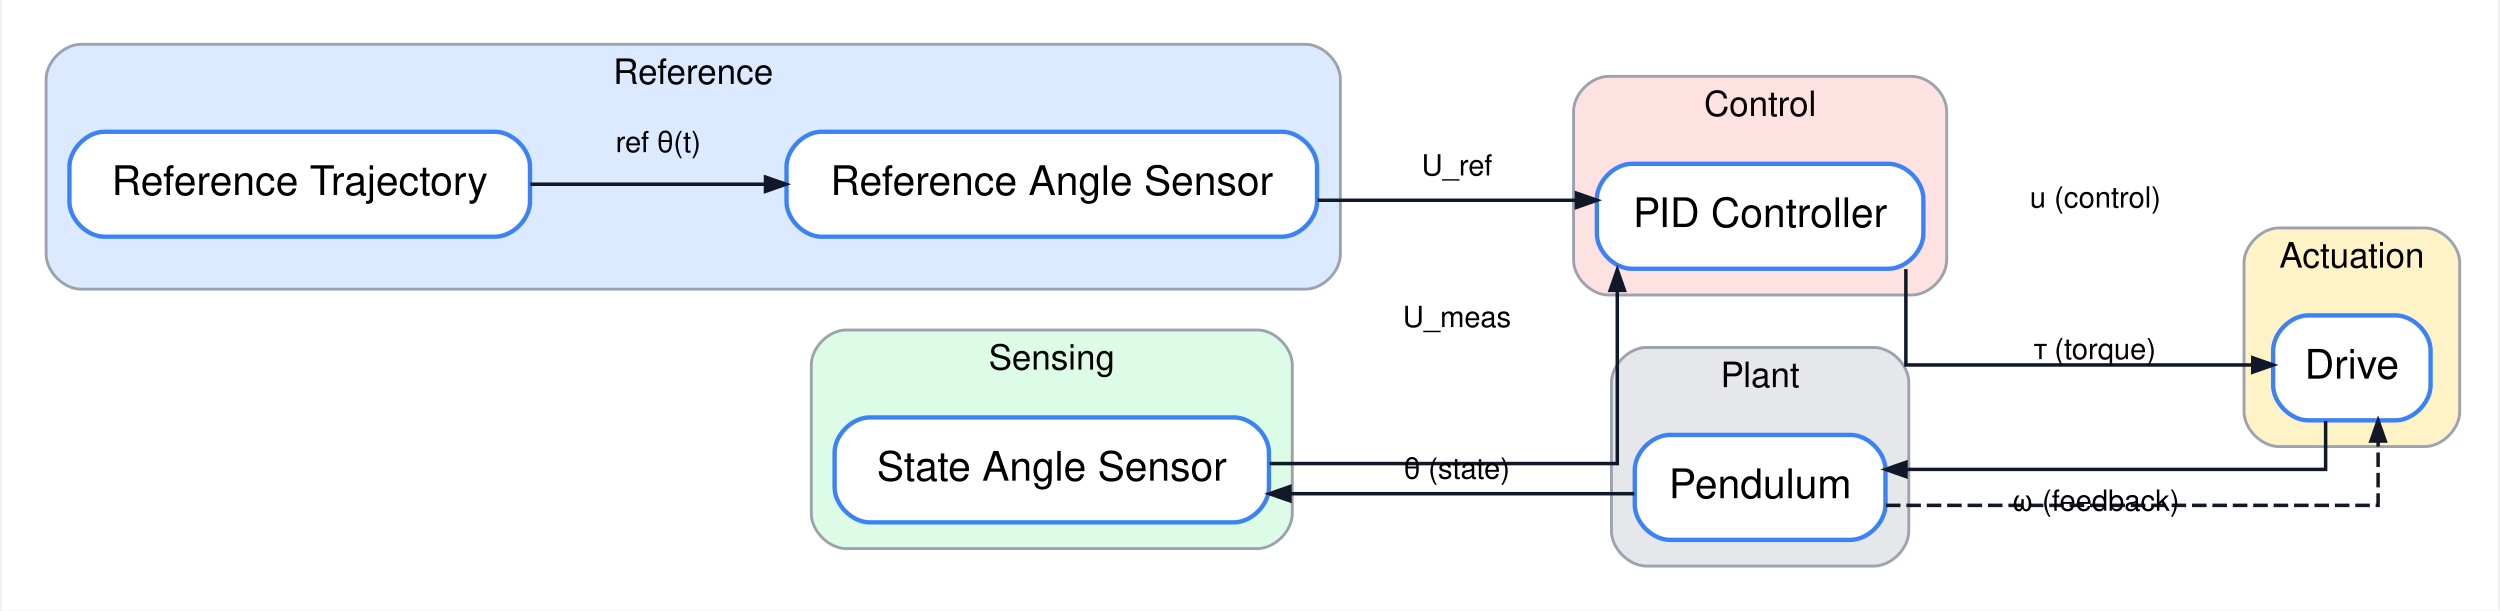
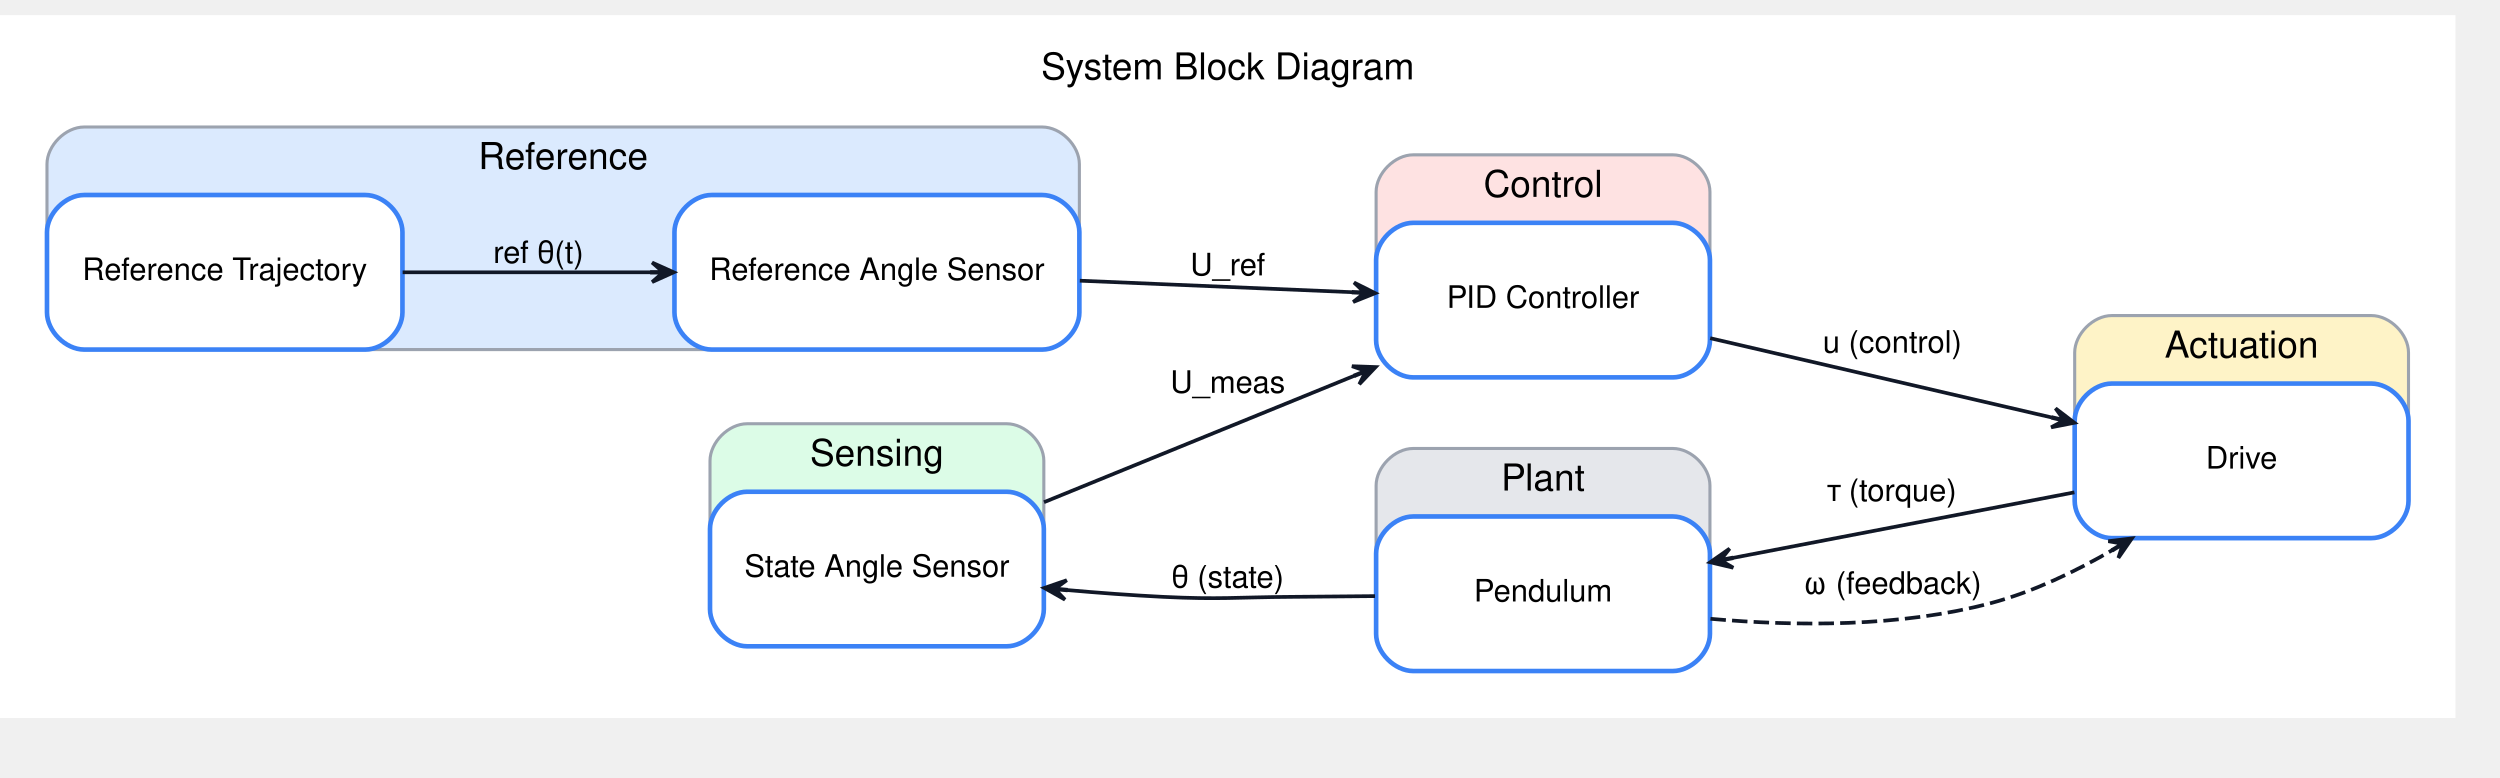
- <svg xmlns="http://www.w3.org/2000/svg" width="856pt" height="209pt" viewBox="0.00 0.00 856.40 209.40">
-   <g id="graph0" class="graph" transform="scale(1 1) rotate(0) translate(7.2 202.2)">
-     <polygon fill="white" stroke="transparent" points="-7.2,7.2 -7.2,-202.2 849.2,-202.2 849.2,7.2 -7.2,7.2" />
+ <svg xmlns="http://www.w3.org/2000/svg" width="823pt" height="256pt" viewBox="14.40 14.40 808.80 241.80">
+   <g id="graph0" class="graph" transform="scale(1 1) rotate(0) translate(21.6 234.6)">
+     <polygon fill="white" stroke="transparent" points="-7.2,7.2 -7.2,-220.2 787.2,-220.2 787.2,7.2 -7.2,7.2" />
+     <text text-anchor="middle" x="390" y="-199.4" font-family="Helvetica,sans-Serif" font-size="12.00">System Block Diagram</text>
    <g id="clust1" class="cluster">
-       <path fill="#dbeafe" stroke="#9ca3af" d="M20,-103C20,-103 440,-103 440,-103 446,-103 452,-109 452,-115 452,-115 452,-175 452,-175 452,-181 446,-187 440,-187 440,-187 20,-187 20,-187 14,-187 8,-181 8,-175 8,-175 8,-115 8,-115 8,-109 14,-103 20,-103" />
-       <text text-anchor="middle" x="230" y="-173.4" font-family="Helvetica,sans-Serif" font-size="12.00">Reference</text>
+       <path fill="#dbeafe" stroke="#9ca3af" d="M20,-112C20,-112 330,-112 330,-112 336,-112 342,-118 342,-124 342,-124 342,-172 342,-172 342,-178 336,-184 330,-184 330,-184 20,-184 20,-184 14,-184 8,-178 8,-172 8,-172 8,-124 8,-124 8,-118 14,-112 20,-112" />
+       <text text-anchor="middle" x="175" y="-170.4" font-family="Helvetica,sans-Serif" font-size="12.00">Reference</text>
    </g>
    <g id="clust2" class="cluster">
-       <path fill="#dcfce7" stroke="#9ca3af" d="M282.5,-14C282.5,-14 423.5,-14 423.5,-14 429.5,-14 435.5,-20 435.5,-26 435.5,-26 435.5,-77 435.5,-77 435.5,-83 429.5,-89 423.5,-89 423.5,-89 282.5,-89 282.5,-89 276.5,-89 270.5,-83 270.5,-77 270.5,-77 270.5,-26 270.5,-26 270.5,-20 276.5,-14 282.5,-14" />
-       <text text-anchor="middle" x="353" y="-75.4" font-family="Helvetica,sans-Serif" font-size="12.00">Sensing</text>
+       <path fill="#dcfce7" stroke="#9ca3af" d="M234.5,-16C234.5,-16 318.5,-16 318.5,-16 324.5,-16 330.5,-22 330.5,-28 330.5,-28 330.5,-76 330.5,-76 330.5,-82 324.5,-88 318.5,-88 318.5,-88 234.5,-88 234.5,-88 228.5,-88 222.5,-82 222.5,-76 222.5,-76 222.5,-28 222.5,-28 222.5,-22 228.5,-16 234.5,-16" />
+       <text text-anchor="middle" x="276.5" y="-74.4" font-family="Helvetica,sans-Serif" font-size="12.00">Sensing</text>
    </g>
    <g id="clust3" class="cluster">
-       <path fill="#fee2e2" stroke="#9ca3af" d="M544,-101C544,-101 648,-101 648,-101 654,-101 660,-107 660,-113 660,-113 660,-164 660,-164 660,-170 654,-176 648,-176 648,-176 544,-176 544,-176 538,-176 532,-170 532,-164 532,-164 532,-113 532,-113 532,-107 538,-101 544,-101" />
-       <text text-anchor="middle" x="596" y="-162.4" font-family="Helvetica,sans-Serif" font-size="12.00">Control</text>
+       <path fill="#fee2e2" stroke="#9ca3af" d="M450,-103C450,-103 534,-103 534,-103 540,-103 546,-109 546,-115 546,-115 546,-163 546,-163 546,-169 540,-175 534,-175 534,-175 450,-175 450,-175 444,-175 438,-169 438,-163 438,-163 438,-115 438,-115 438,-109 444,-103 450,-103" />
+       <text text-anchor="middle" x="492" y="-161.4" font-family="Helvetica,sans-Serif" font-size="12.00">Control</text>
    </g>
    <g id="clust4" class="cluster">
-       <path fill="#fef3c7" stroke="#9ca3af" d="M774,-49C774,-49 824,-49 824,-49 830,-49 836,-55 836,-61 836,-61 836,-112 836,-112 836,-118 830,-124 824,-124 824,-124 774,-124 774,-124 768,-124 762,-118 762,-112 762,-112 762,-61 762,-61 762,-55 768,-49 774,-49" />
-       <text text-anchor="middle" x="799" y="-110.4" font-family="Helvetica,sans-Serif" font-size="12.00">Actuation</text>
+       <path fill="#fef3c7" stroke="#9ca3af" d="M676,-51C676,-51 760,-51 760,-51 766,-51 772,-57 772,-63 772,-63 772,-111 772,-111 772,-117 766,-123 760,-123 760,-123 676,-123 676,-123 670,-123 664,-117 664,-111 664,-111 664,-63 664,-63 664,-57 670,-51 676,-51" />
+       <text text-anchor="middle" x="718" y="-109.4" font-family="Helvetica,sans-Serif" font-size="12.00">Actuation</text>
    </g>
    <g id="clust5" class="cluster">
-       <path fill="#e5e7eb" stroke="#9ca3af" d="M557,-8C557,-8 635,-8 635,-8 641,-8 647,-14 647,-20 647,-20 647,-71 647,-71 647,-77 641,-83 635,-83 635,-83 557,-83 557,-83 551,-83 545,-77 545,-71 545,-71 545,-20 545,-20 545,-14 551,-8 557,-8" />
-       <text text-anchor="middle" x="596" y="-69.4" font-family="Helvetica,sans-Serif" font-size="12.00">Plant</text>
+       <path fill="#e5e7eb" stroke="#9ca3af" d="M450,-8C450,-8 534,-8 534,-8 540,-8 546,-14 546,-20 546,-20 546,-68 546,-68 546,-74 540,-80 534,-80 534,-80 450,-80 450,-80 444,-80 438,-74 438,-68 438,-68 438,-20 438,-20 438,-14 444,-8 450,-8" />
+       <text text-anchor="middle" x="492" y="-66.4" font-family="Helvetica,sans-Serif" font-size="12.00">Plant</text>
    </g>
    <g id="node1" class="node">
-       <path fill="white" stroke="#3b82f6" stroke-width="1.5" d="M28,-121C28,-121 162,-121 162,-121 168,-121 174,-127 174,-133 174,-133 174,-145 174,-145 174,-151 168,-157 162,-157 162,-157 28,-157 28,-157 22,-157 16,-151 16,-145 16,-145 16,-133 16,-133 16,-127 22,-121 28,-121" />
-       <text text-anchor="middle" x="95" y="-135.3" font-family="Helvetica,sans-Serif" font-size="14.00">Reference Trajectory</text>
+       <path fill="white" stroke="#3b82f6" stroke-width="1.5" d="M20,-112C20,-112 111,-112 111,-112 117,-112 123,-118 123,-124 123,-124 123,-150 123,-150 123,-156 117,-162 111,-162 111,-162 20,-162 20,-162 14,-162 8,-156 8,-150 8,-150 8,-124 8,-124 8,-118 14,-112 20,-112" />
+       <text text-anchor="middle" x="65.5" y="-134.5" font-family="Helvetica,sans-Serif" font-size="10.00">Reference Trajectory</text>
    </g>
    <g id="node2" class="node">
-       <path fill="white" stroke="#3b82f6" stroke-width="1.5" d="M274,-121C274,-121 432,-121 432,-121 438,-121 444,-127 444,-133 444,-133 444,-145 444,-145 444,-151 438,-157 432,-157 432,-157 274,-157 274,-157 268,-157 262,-151 262,-145 262,-145 262,-133 262,-133 262,-127 268,-121 274,-121" />
-       <text text-anchor="middle" x="353" y="-135.3" font-family="Helvetica,sans-Serif" font-size="14.00">Reference Angle Sensor</text>
+       <path fill="white" stroke="#3b82f6" stroke-width="1.5" d="M223,-112C223,-112 330,-112 330,-112 336,-112 342,-118 342,-124 342,-124 342,-150 342,-150 342,-156 336,-162 330,-162 330,-162 223,-162 223,-162 217,-162 211,-156 211,-150 211,-150 211,-124 211,-124 211,-118 217,-112 223,-112" />
+       <text text-anchor="middle" x="276.5" y="-134.5" font-family="Helvetica,sans-Serif" font-size="10.00">Reference Angle Sensor</text>
    </g>
    <g id="edge1" class="edge">
-       <path fill="none" stroke="#111827" stroke-width="1.2" d="M174.16,-139C174.16,-139 254.79,-139 254.79,-139" />
-       <polygon fill="#111827" stroke="#111827" stroke-width="1.2" points="254.79,-141.45 261.79,-139 254.79,-136.55 254.79,-141.45" />
-       <text text-anchor="middle" x="218" y="-150" font-family="Helvetica,sans-Serif" font-size="10.00">ref θ(t)</text>
+       <path fill="none" stroke="#111827" stroke-width="1.2" d="M123.06,-137C147.81,-137 177.14,-137 203.44,-137" />
+       <polygon fill="#111827" stroke="#111827" stroke-width="1.2" points="210.77,-137 203.77,-140.15 207.27,-137.1 203.77,-137.1 203.77,-137 203.77,-136.9 207.27,-136.9 203.77,-133.85 210.77,-137 210.77,-137" />
+       <text text-anchor="middle" x="167" y="-140" font-family="Helvetica,sans-Serif" font-size="10.00">ref θ(t)</text>
    </g>
    <g id="node4" class="node">
-       <path fill="white" stroke="#3b82f6" stroke-width="1.5" d="M552,-110C552,-110 640,-110 640,-110 646,-110 652,-116 652,-122 652,-122 652,-134 652,-134 652,-140 646,-146 640,-146 640,-146 552,-146 552,-146 546,-146 540,-140 540,-134 540,-134 540,-122 540,-122 540,-116 546,-110 552,-110" />
-       <text text-anchor="middle" x="596" y="-124.3" font-family="Helvetica,sans-Serif" font-size="14.00">PID Controller</text>
+       <path fill="white" stroke="#3b82f6" stroke-width="1.5" d="M450,-103C450,-103 534,-103 534,-103 540,-103 546,-109 546,-115 546,-115 546,-141 546,-141 546,-147 540,-153 534,-153 534,-153 450,-153 450,-153 444,-153 438,-147 438,-141 438,-141 438,-115 438,-115 438,-109 444,-103 450,-103" />
+       <text text-anchor="middle" x="492" y="-125.5" font-family="Helvetica,sans-Serif" font-size="10.00">PID Controller</text>
    </g>
    <g id="edge2" class="edge">
-       <path fill="none" stroke="#111827" stroke-width="1.2" d="M444.18,-133.5C444.18,-133.5 532.99,-133.5 532.99,-133.5" />
-       <polygon fill="#111827" stroke="#111827" stroke-width="1.2" points="532.99,-135.95 539.99,-133.5 532.99,-131.05 532.99,-135.95" />
-       <text text-anchor="middle" x="492" y="-142" font-family="Helvetica,sans-Serif" font-size="10.00">U_ref</text>
+       <path fill="none" stroke="#111827" stroke-width="1.2" d="M342.14,-134.28C370.19,-133.09 402.86,-131.72 430.44,-130.55" />
+       <polygon fill="#111827" stroke="#111827" stroke-width="1.2" points="437.71,-130.25 430.85,-133.69 434.21,-130.49 430.72,-130.64 430.71,-130.54 430.71,-130.44 434.21,-130.29 430.58,-127.39 437.71,-130.25 437.71,-130.25" />
+       <text text-anchor="middle" x="390" y="-136" font-family="Helvetica,sans-Serif" font-size="10.00">U_ref</text>
    </g>
    <g id="node3" class="node">
-       <path fill="white" stroke="#3b82f6" stroke-width="1.5" d="M290.5,-23C290.5,-23 415.5,-23 415.5,-23 421.5,-23 427.5,-29 427.5,-35 427.5,-35 427.5,-47 427.5,-47 427.5,-53 421.5,-59 415.5,-59 415.5,-59 290.5,-59 290.5,-59 284.5,-59 278.5,-53 278.5,-47 278.5,-47 278.5,-35 278.5,-35 278.5,-29 284.5,-23 290.5,-23" />
-       <text text-anchor="middle" x="353" y="-37.3" font-family="Helvetica,sans-Serif" font-size="14.00">State Angle Sensor</text>
+       <path fill="white" stroke="#3b82f6" stroke-width="1.5" d="M234.5,-16C234.5,-16 318.5,-16 318.5,-16 324.5,-16 330.5,-22 330.5,-28 330.5,-28 330.5,-54 330.5,-54 330.5,-60 324.5,-66 318.5,-66 318.5,-66 234.5,-66 234.5,-66 228.5,-66 222.5,-60 222.5,-54 222.5,-54 222.5,-28 222.5,-28 222.5,-22 228.5,-16 234.5,-16" />
+       <text text-anchor="middle" x="276.5" y="-38.5" font-family="Helvetica,sans-Serif" font-size="10.00">State Angle Sensor</text>
    </g>
    <g id="edge4" class="edge">
-       <path fill="none" stroke="#111827" stroke-width="1.2" d="M427.73,-43.17C482.38,-43.17 547,-43.17 547,-43.17 547,-43.17 547,-102.59 547,-102.59" />
-       <polygon fill="#111827" stroke="#111827" stroke-width="1.2" points="544.55,-102.59 547,-109.59 549.45,-102.59 544.55,-102.59" />
-       <text text-anchor="middle" x="492" y="-90" font-family="Helvetica,sans-Serif" font-size="10.00">U_meas</text>
+       <path fill="none" stroke="#111827" stroke-width="1.2" d="M330.55,-62.62C361.1,-75.07 399.59,-90.75 431.22,-103.64" />
+       <polygon fill="#111827" stroke="#111827" stroke-width="1.2" points="437.85,-106.34 430.18,-106.62 434.57,-105.11 431.33,-103.79 431.37,-103.7 431.41,-103.61 434.65,-104.93 432.56,-100.78 437.85,-106.34 437.85,-106.34" />
+       <text text-anchor="middle" x="390" y="-98" font-family="Helvetica,sans-Serif" font-size="10.00">U_meas</text>
    </g>
    <g id="node5" class="node">
-       <path fill="white" stroke="#3b82f6" stroke-width="1.5" d="M784,-58C784,-58 814,-58 814,-58 820,-58 826,-64 826,-70 826,-70 826,-82 826,-82 826,-88 820,-94 814,-94 814,-94 784,-94 784,-94 778,-94 772,-88 772,-82 772,-82 772,-70 772,-70 772,-64 778,-58 784,-58" />
-       <text text-anchor="middle" x="799" y="-72.3" font-family="Helvetica,sans-Serif" font-size="14.00">Drive</text>
+       <path fill="white" stroke="#3b82f6" stroke-width="1.5" d="M676,-51C676,-51 760,-51 760,-51 766,-51 772,-57 772,-63 772,-63 772,-89 772,-89 772,-95 766,-101 760,-101 760,-101 676,-101 676,-101 670,-101 664,-95 664,-89 664,-89 664,-63 664,-63 664,-57 670,-51 676,-51" />
+       <text text-anchor="middle" x="718" y="-73.5" font-family="Helvetica,sans-Serif" font-size="10.00">Drive</text>
    </g>
    <g id="edge5" class="edge">
-       <path fill="none" stroke="#111827" stroke-width="1.2" d="M646,-109.88C646,-95.22 646,-77 646,-77 646,-77 765,-77 765,-77" />
-       <polygon fill="#111827" stroke="#111827" stroke-width="1.2" points="765,-79.45 772,-77 765,-74.55 765,-79.45" />
-       <text text-anchor="middle" x="711" y="-131" font-family="Helvetica,sans-Serif" font-size="10.00">u (control)</text>
+       <path fill="none" stroke="#111827" stroke-width="1.2" d="M546.08,-115.68C579.3,-107.97 622.18,-98.01 656.68,-90" />
+       <polygon fill="#111827" stroke="#111827" stroke-width="1.2" points="663.91,-88.32 657.8,-92.98 660.52,-89.21 657.11,-90.01 657.09,-89.91 657.07,-89.81 660.48,-89.02 656.38,-86.84 663.91,-88.32 663.91,-88.32" />
+       <text text-anchor="middle" x="605" y="-111" font-family="Helvetica,sans-Serif" font-size="10.00">u (control)</text>
    </g>
    <g id="node6" class="node">
-       <path fill="white" stroke="#3b82f6" stroke-width="1.5" d="M565,-17C565,-17 627,-17 627,-17 633,-17 639,-23 639,-29 639,-29 639,-41 639,-41 639,-47 633,-53 627,-53 627,-53 565,-53 565,-53 559,-53 553,-47 553,-41 553,-41 553,-29 553,-29 553,-23 559,-17 565,-17" />
-       <text text-anchor="middle" x="596" y="-31.3" font-family="Helvetica,sans-Serif" font-size="14.00">Pendulum</text>
+       <path fill="white" stroke="#3b82f6" stroke-width="1.5" d="M450,-8C450,-8 534,-8 534,-8 540,-8 546,-14 546,-20 546,-20 546,-46 546,-46 546,-52 540,-58 534,-58 534,-58 450,-58 450,-58 444,-58 438,-52 438,-46 438,-46 438,-20 438,-20 438,-14 444,-8 450,-8" />
+       <text text-anchor="middle" x="492" y="-30.5" font-family="Helvetica,sans-Serif" font-size="10.00">Pendulum</text>
    </g>
    <g id="edge6" class="edge">
-       <path fill="none" stroke="#111827" stroke-width="1.2" d="M790,-57.77C790,-49.34 790,-41.17 790,-41.17 790,-41.17 646.05,-41.17 646.05,-41.17" />
-       <polygon fill="#111827" stroke="#111827" stroke-width="1.2" points="646.05,-38.72 639.05,-41.17 646.05,-43.62 646.05,-38.72" />
-       <text text-anchor="middle" x="711" y="-79" font-family="Helvetica,sans-Serif" font-size="10.00">τ (torque)</text>
+       <path fill="none" stroke="#111827" stroke-width="1.2" d="M663.91,-65.81C630.69,-59.43 587.81,-51.2 553.31,-44.58" />
+       <polygon fill="#111827" stroke="#111827" stroke-width="1.2" points="546.08,-43.19 553.55,-41.42 549.54,-43.75 552.98,-44.41 552.96,-44.51 552.94,-44.61 549.5,-43.95 552.37,-47.6 546.08,-43.19 546.08,-43.19" />
+       <text text-anchor="middle" x="605" y="-63" font-family="Helvetica,sans-Serif" font-size="10.00">τ (torque)</text>
    </g>
    <g id="edge3" class="edge">
-       <path fill="none" stroke="#111827" stroke-width="1.2" d="M552.84,-32.83C552.84,-32.83 434.7,-32.83 434.7,-32.83" />
-       <polygon fill="#111827" stroke="#111827" stroke-width="1.2" points="434.7,-30.38 427.7,-32.83 434.7,-35.28 434.7,-30.38" />
-       <text text-anchor="middle" x="492" y="-38" font-family="Helvetica,sans-Serif" font-size="10.00">θ (state)</text>
+       <path fill="none" stroke="#111827" stroke-width="1.2" d="M437.64,-32.24C428.74,-32.14 419.61,-32.05 411,-32 392.33,-31.88 387.64,-31.09 369,-32 358.9,-32.5 348.19,-33.3 337.79,-34.22" />
+       <polygon fill="#111827" stroke="#111827" stroke-width="1.2" points="330.66,-34.88 337.34,-31.1 334.13,-34.46 337.62,-34.14 337.63,-34.24 337.64,-34.34 334.15,-34.66 337.92,-37.38 330.66,-34.88 330.66,-34.88" />
+       <text text-anchor="middle" x="390" y="-35" font-family="Helvetica,sans-Serif" font-size="10.00">θ (state)</text>
    </g>
    <g id="edge7" class="edge">
-       <path fill="none" stroke="#111827" stroke-width="1.2" stroke-dasharray="5,2" d="M639.16,-28.83C701.14,-28.83 808,-28.83 808,-28.83 808,-28.83 808,-50.9 808,-50.9" />
-       <polygon fill="#111827" stroke="#111827" stroke-width="1.2" points="805.55,-50.9 808,-57.9 810.45,-50.9 805.55,-50.9" />
-       <text text-anchor="middle" x="711" y="-27" font-family="Helvetica,sans-Serif" font-size="10.00">ω (feedback)</text>
+       <path fill="none" stroke="#111827" stroke-width="1.2" stroke-dasharray="5,2" d="M546.17,-24.9C573.72,-22.44 607.65,-22.16 637,-30 650.58,-33.63 664.24,-40.17 676.34,-47.2" />
+       <polygon fill="#111827" stroke="#111827" stroke-width="1.2" points="682.51,-50.91 674.89,-50 679.46,-49.19 676.46,-47.39 676.51,-47.3 676.57,-47.22 679.57,-49.02 678.14,-44.6 682.51,-50.91 682.51,-50.91" />
+       <text text-anchor="middle" x="605" y="-33" font-family="Helvetica,sans-Serif" font-size="10.00">ω (feedback)</text>
    </g>
  </g>
</svg>
